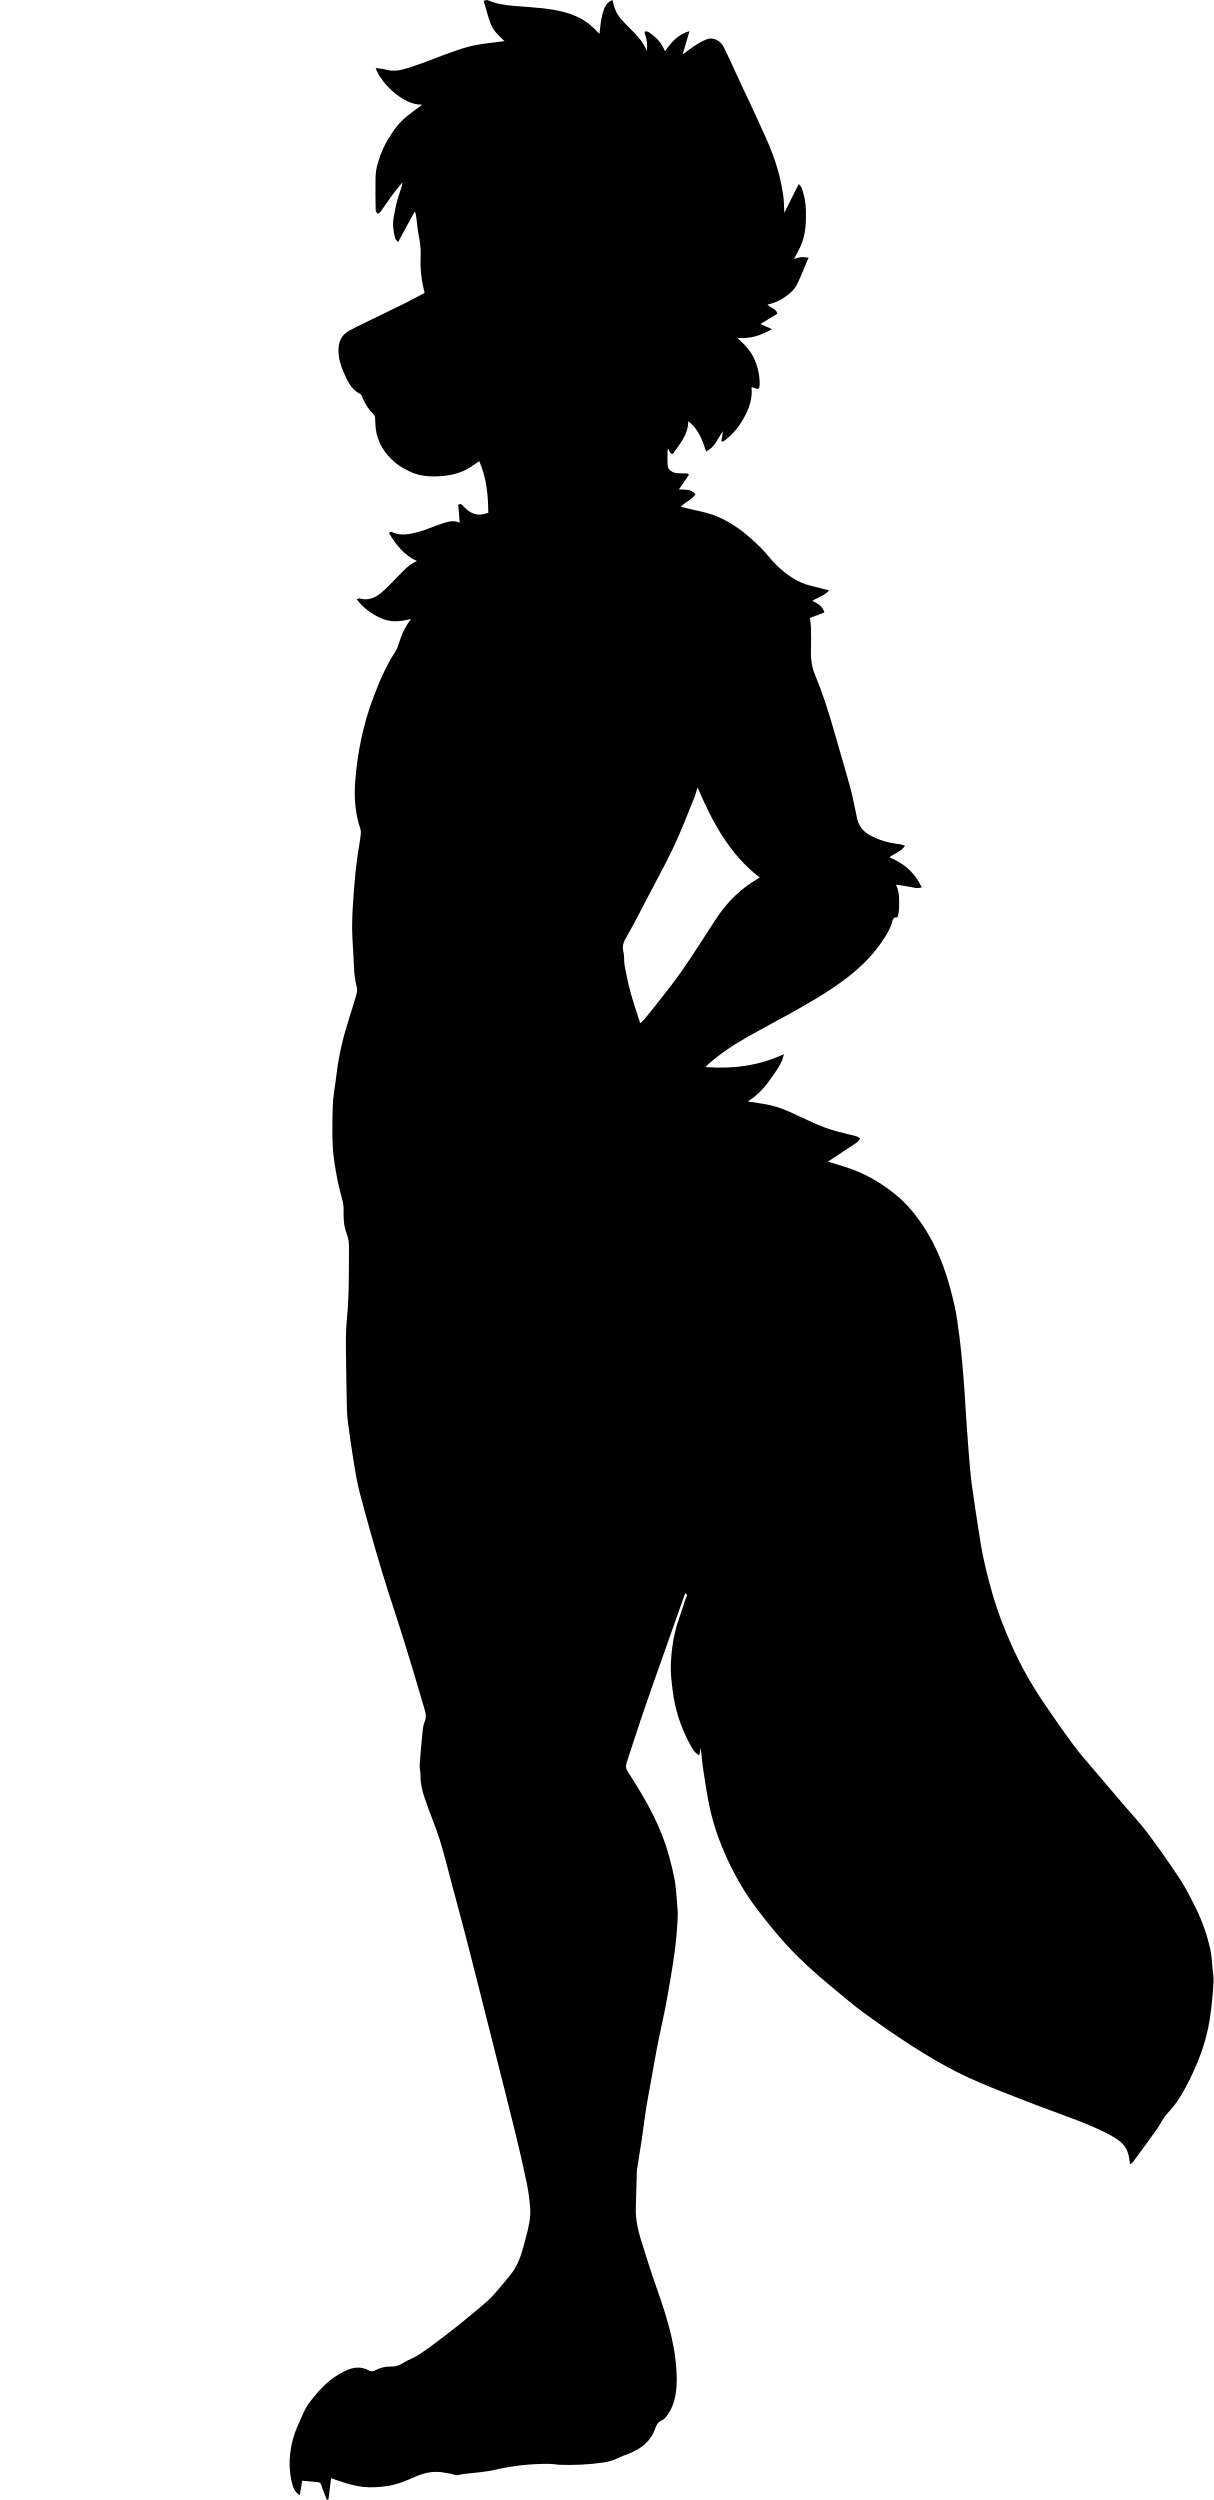
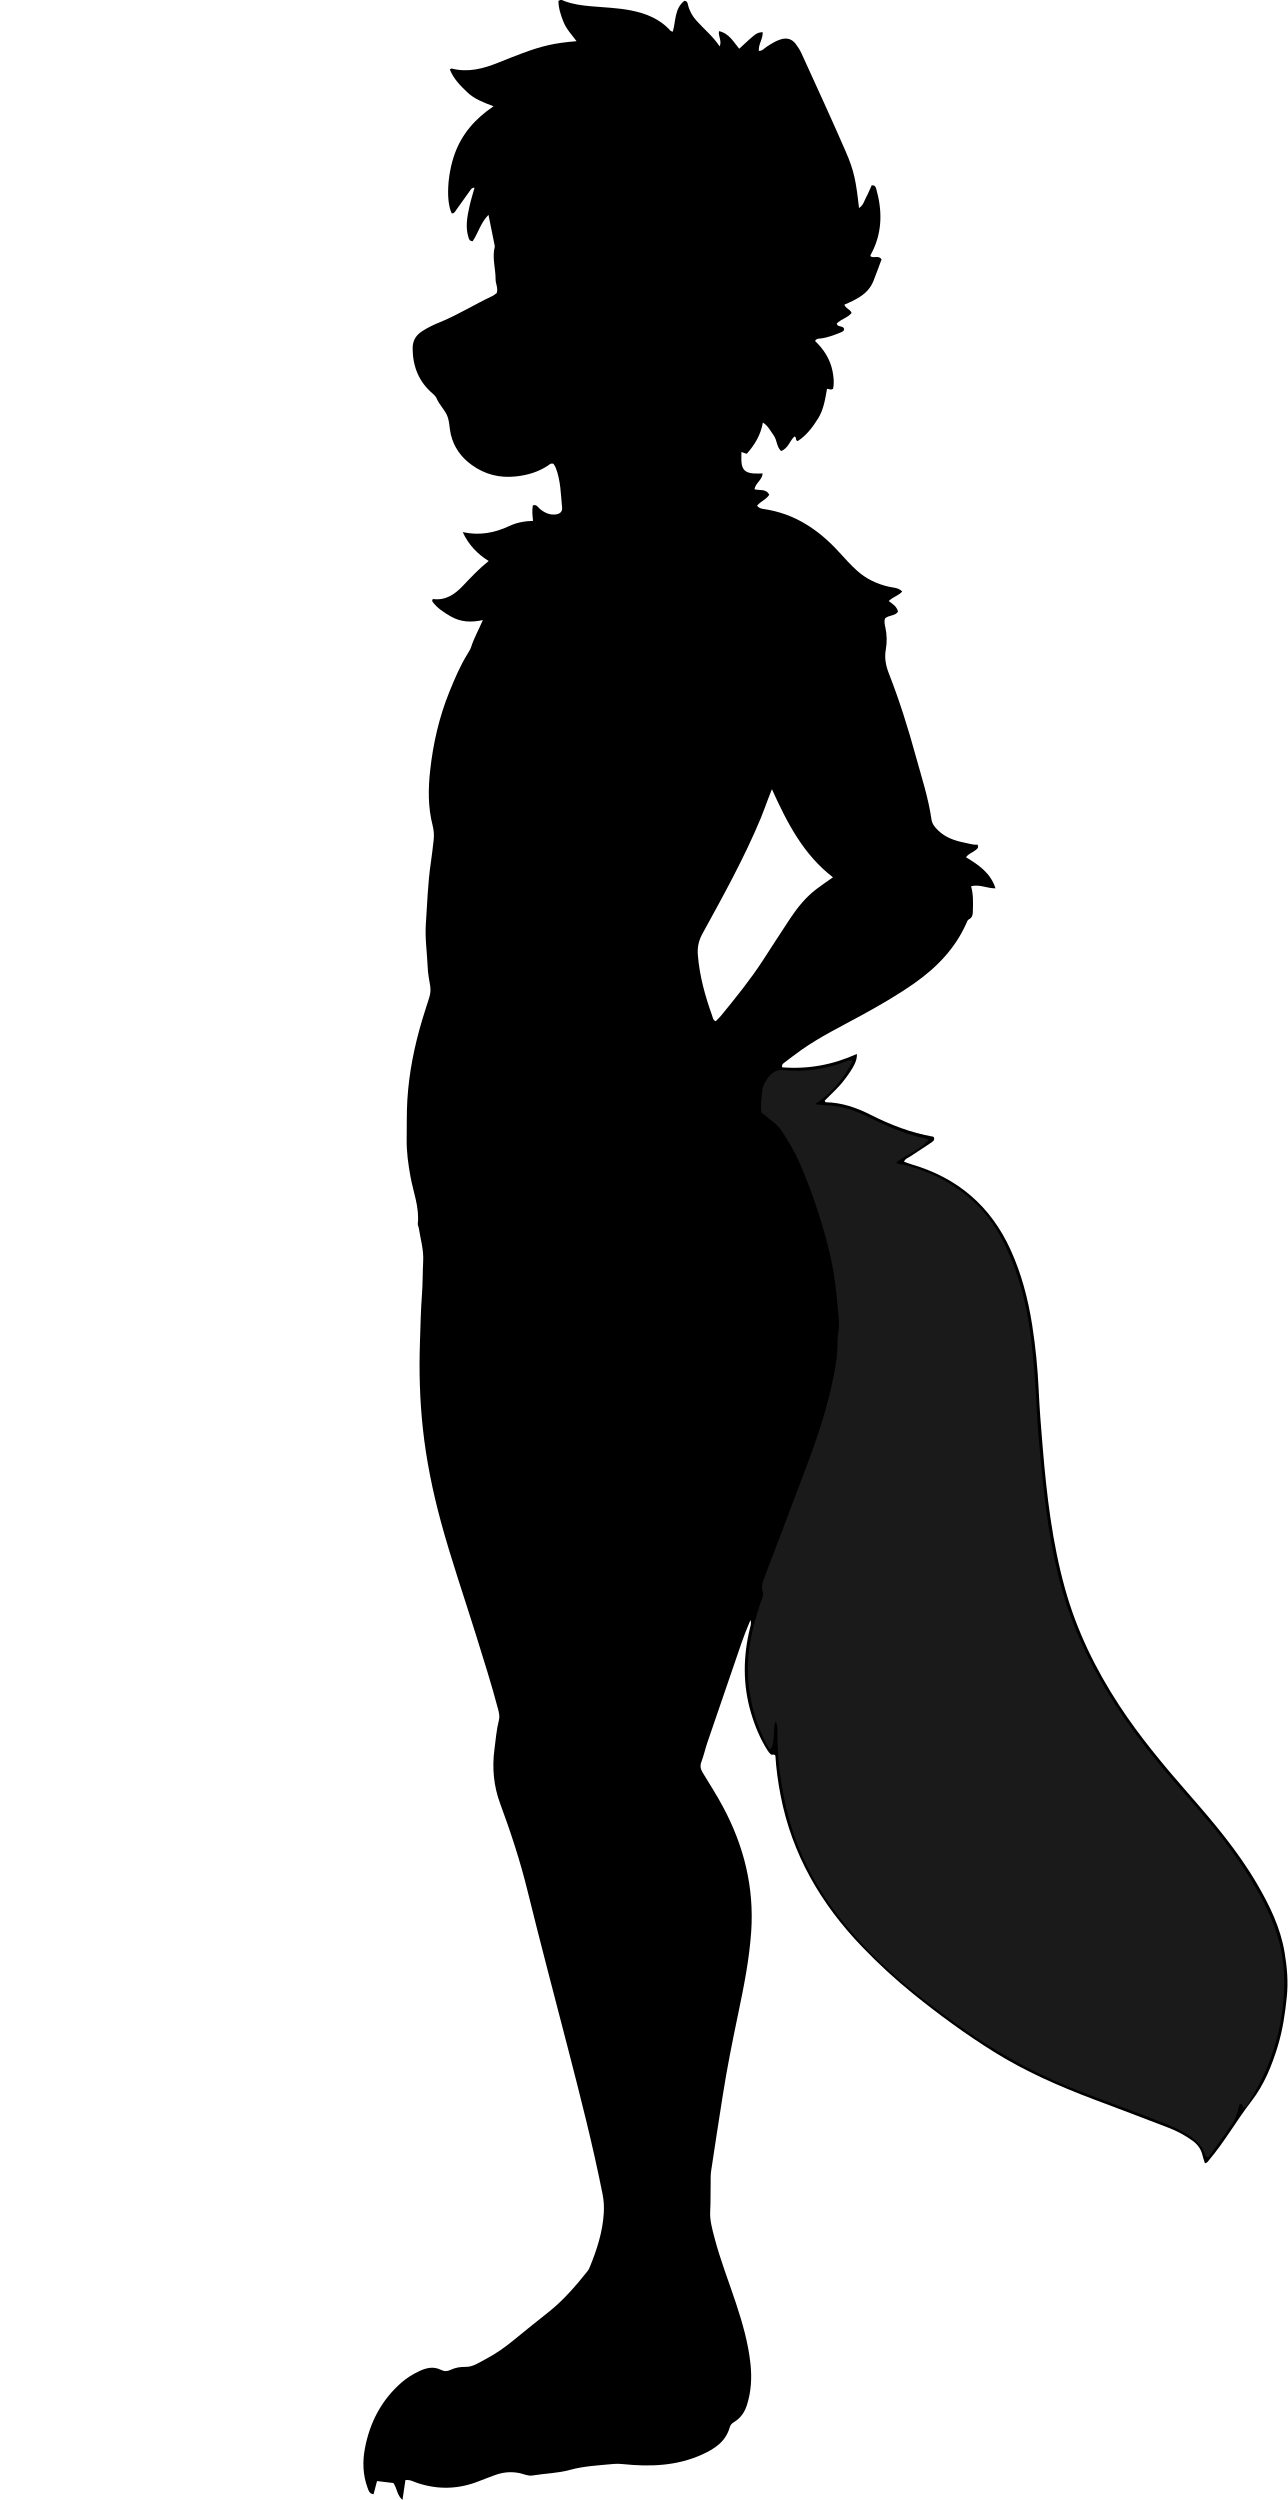
- <svg xmlns="http://www.w3.org/2000/svg" version="1.1" id="Layer_1" x="0px" y="0px" viewBox="0 0 1184.54 2440.23" style="enable-background:new 0 0 1184.54 2440.23;" xml:space="preserve">
+ <svg xmlns="http://www.w3.org/2000/svg" version="1.1" id="Layer_1" x="0px" y="0px" viewBox="0 0 1256.41 2439.69" style="enable-background:new 0 0 1256.41 2439.69;" xml:space="preserve">
+   <style type="text/css">
+ 	.st0{fill:#1A1A1A;}
+ </style>
  <g>
-     <path d="M1102.89,2112.6c-0.6-8.92-2.56-16.3-8.86-21.64c-2.84-2.41-6-4.56-9.27-6.35c-13.06-7.12-26.82-12.63-40.79-17.76   c-21.54-7.91-43.01-16-64.33-24.5c-15.28-6.09-30.61-12.27-45.27-19.68c-14.98-7.57-29.48-16.21-43.62-25.27   c-16.34-10.47-32.31-21.56-47.98-33.02c-11.24-8.22-21.75-17.44-32.52-26.3c-15.11-12.42-29.6-25.58-42.79-40   c-9.85-10.76-18.97-22.22-27.87-33.79c-11.79-15.32-21.46-32.02-29.59-49.56c-7.55-16.29-13.58-33.17-17.32-50.75   c-2.48-11.64-4.26-23.44-6.05-35.21c-1.16-7.62-1.78-15.31-2.6-22.64c-0.4,2.01-0.87,4.41-1.43,7.29   c-5.37-2.82-7.19-7.4-9.41-11.46c-8.77-16.05-14.27-33.24-16.54-51.37c-1.11-8.81-2.26-17.76-1.86-26.58   c0.6-13.21,2.45-26.39,6.36-39.11c2.53-8.23,5.62-16.28,8.11-24.52c0.42-1.38,2.94-3.51-0.47-5.24   c-7.44,21.02-14.88,41.96-22.26,62.93c-6.65,18.88-13.37,37.75-19.83,56.7c-5.19,15.24-9.97,30.63-15.08,45.9   c-1.02,3.04-0.73,5.6,0.95,8.25c4.71,7.45,9.44,14.88,13.93,22.45c7.75,13.08,14.6,26.61,20.1,40.82   c5.19,13.41,8.79,27.26,11.67,41.28c1.35,6.56,1.71,13.34,2.28,20.04c0.52,6.09,1.24,12.23,0.92,18.29   c-0.58,11.16-1.4,22.34-2.94,33.39c-2.27,16.33-5.04,32.6-8.02,48.81c-2.54,13.77-5.78,27.42-8.52,41.16   c-1.97,9.92-3.62,19.9-5.41,29.86c-1.97,10.92-4.1,21.81-5.86,32.76c-1.59,9.85-2.69,19.78-4.16,29.66   c-1.49,10.02-3.15,20.01-4.73,30.01c-0.13,0.81-0.21,1.64-0.24,2.46c-0.34,11.93-0.72,23.87-0.99,35.8   c-0.23,10.1,1.79,19.91,4.72,29.47c4.87,15.86,9.83,31.71,15.37,47.34c5.83,16.43,11.32,32.94,15.08,49.97   c1.62,7.32,2.94,14.74,3.71,22.19c0.8,7.72,1.37,15.56,0.94,23.28c-0.54,9.77-2.41,19.46-7.92,27.88   c-1.69,2.58-3.86,5.48-6.51,6.66c-4.07,1.81-5.29,4.6-6.65,8.5c-4.25,12.14-13.79,19.17-25.28,23.9   c-3.91,1.61-8.02,2.83-11.75,4.78c-4.75,2.48-9.85,3.45-14.98,4.17c-13.46,1.87-27.01,2.48-40.59,2.03   c-3.44-0.11-6.87-0.89-10.3-0.92c-17.81-0.15-35.36,1.62-52.79,5.69c-10.31,2.4-21.06,2.92-31.62,4.27   c-2.93,0.37-6.41,1.78-8.66,0.69c-2.81-1.36-5.51-1.17-8.24-1.79c-10.39-2.33-20.15-0.59-29.71,3.66   c-8.78,3.9-17.67,7.66-27.25,9.09c-7.97,1.18-15.92,1.71-24.1,0.79c-10.84-1.23-20.84-4.98-30.95-8.39   c-0.8,6.88-1.57,13.53-2.4,20.16c-0.04,0.3-0.75,0.51-1.66,1.08c-1.87-4.87-3.82-9.47-5.34-14.21c-0.58-1.81-1.04-2.94-3.12-3.11   c-5.18-0.42-10.35-1-15.65-1.52c-0.7,4.38-1.43,8.97-2.27,14.19c-5.43-3.13-6.66-8.01-7.75-12.33c-1.47-5.83-2.23-11.99-2.24-18.01   c-0.03-13.89,3-27.21,9.01-39.83c3.13-6.58,5.31-13.54,9.79-19.53c9.66-12.92,20.38-24.5,35.24-31.57   c7.76-3.69,15.57-4.88,23.44-0.43c2.12,1.2,3.94,0.97,5.97-0.14c4.99-2.74,10.4-3.94,16.05-3.78c3.74,0.11,6.87-0.7,10.17-2.82   c5.58-3.59,12.09-5.76,17.59-9.45c9.36-6.28,18.29-13.19,27.29-19.99c5.36-4.05,10.55-8.34,15.76-12.58   c5.47-4.45,10.95-8.89,16.3-13.48c4.01-3.44,8.13-6.84,11.66-10.74c6.07-6.7,11.83-13.68,17.51-20.71   c8.66-10.72,11.57-23.89,15-36.76c2.49-9.35,4.78-18.86,3.99-28.62c-0.63-7.81-1.62-15.65-3.21-23.32   c-3.3-15.94-6.88-31.83-10.75-47.64c-7.04-28.77-14.36-57.47-21.61-86.19c-8.44-33.45-16.83-66.92-25.4-100.34   c-5.01-19.54-10.3-39.01-15.52-58.5c-3.91-14.61-7.43-29.34-11.98-43.75c-4.21-13.33-9.82-26.21-14.31-39.46   c-2.4-7.09-4.33-14.39-4.2-22.08c0.06-3.59-1.08-7.23-0.84-10.79c0.77-11.48,1.86-22.94,3-34.39c0.27-2.72,0.93-5.51,1.98-8.03   c2.32-5.58,0.07-10.78-1.38-15.81c-6.37-22.04-13.01-44-19.82-65.9c-6.91-22.22-14.5-44.23-21.16-66.52   c-7.5-25.09-14.61-50.3-21.29-75.62c-2.91-11.01-4.51-22.38-6.37-33.64c-1.89-11.45-3.43-22.97-4.97-34.48   c-0.57-4.24-0.94-8.53-1.02-12.8c-0.42-20.93-0.84-41.87-0.98-62.8c-0.06-8.6,0.17-17.24,1.02-25.79   c2.25-22.84,1.74-45.73,2.02-68.61c0.06-5.23-0.65-10.31-2.51-14.94c-3.17-7.91-2.77-16.18-2.79-24.22   c-0.01-4.32-1.2-8.09-2.25-11.85c-3.01-10.72-4.97-21.57-6.67-32.55c-2.78-18-2.06-36.08-1.68-54.11   c0.22-10.76,2.52-21.46,3.74-32.2c2.17-19.03,6.81-37.49,12.63-55.7c2.28-7.13,4.54-14.28,6.57-21.48   c0.65-2.32,1.25-5.03,0.66-7.25c-1.82-6.88-2.63-13.8-2.88-20.9c-0.45-12.88-1.78-25.74-1.79-38.61c0-12.53,1.01-25.08,1.92-37.6   c0.7-9.66,1.77-19.29,2.99-28.9c1.04-8.25,2.82-16.42,3.66-24.68c0.29-2.9-1.13-6.02-1.97-8.98c-3.83-13.5-4.63-27.39-3.6-41.19   c2.13-28.44,7.77-56.26,17.95-82.97c5.87-15.4,12.3-30.6,21.43-44.48c1.41-2.14,2.4-4.67,3.1-7.15   c2.44-8.54,6.15-16.44,11.98-24.45c-10.52,2.86-20.29,3.53-29.6-0.8c-8.99-4.18-16.95-9.83-23.32-18.34   c1.42-0.51,2.09-1.03,2.57-0.88c8.24,2.48,15.32-0.47,21.35-5.52c5.91-4.95,11.01-10.85,16.51-16.28   c5.49-5.42,10.39-11.55,18.38-14.59c-12.15-5.5-20.74-15.89-27.43-27.59c0.88-0.35,1.98-1.21,2.52-0.95   c8.94,4.39,17.95,2.25,26.7-0.11c7.51-2.02,14.66-5.36,22.08-7.81c5.73-1.89,11.56-3.95,17.84-1.04   c-0.54-6.19-1.03-11.94-1.51-17.5c3.08-1.73,4.15,0.51,5.36,1.79c3.57,3.77,7.37,6.63,12.81,7.64c4.21,0.79,7.45-0.58,11.21-1.58   c-0.16-17.55-1.78-34.37-8.84-50.42c-3.12,2.12-5.85,4.06-8.66,5.86c-9.64,6.19-20.34,8.51-31.65,8.94   c-9.84,0.37-19.41-0.51-28.28-5.08c-4.32-2.23-8.78-4.47-12.51-7.51c-11.36-9.27-18.84-20.94-20.12-35.94   c-0.27-3.2-0.22-6.44-0.54-9.64c-0.08-0.84-0.87-1.72-1.52-2.39c-4.9-4.97-8.57-10.7-11.02-17.25c-0.38-1.02-1.11-2.24-2.01-2.68   c-9.18-4.53-12.7-13.47-16.42-21.89c-2.88-6.51-4.68-13.46-4.67-20.93c0.01-8.41,3.07-14.61,10.2-18.69   c5.08-2.91,10.41-5.41,15.68-7.98c13.35-6.51,26.76-12.89,40.07-19.47c6.13-3.03,12.08-6.43,18.14-9.68   c-3.26-12.07-4.41-23.96-3.87-35.97c0.32-7.16-0.72-14.09-2.07-21.06c-0.96-4.97-1.32-10.05-1.99-15.07   c-0.28-2.09-0.69-4.17-1.03-6.25c-0.35-0.15-0.7-0.3-1.05-0.45c-5.18,9.53-10.36,19.06-15.91,29.28c-1.05-1.4-2.52-2.57-2.91-4.03   c-1.77-6.66-2.62-13.27-1.35-20.35c1.53-8.54,3.26-16.95,6.23-25.1c0.99-2.72,2-5.43,2.24-8.72c-3.38,4.18-6.91,8.24-10.1,12.56   c-3.78,5.12-7.2,10.49-10.91,15.66c-0.75,1.05-2.06,1.68-3.12,2.51c-0.68-1.21-1.94-2.41-1.96-3.64   c-0.18-10.52-0.26-21.05-0.11-31.58c0.11-7.92,2.26-15.51,5.03-22.85c3.65-9.68,8.95-18.45,15.22-26.73   c6.5-8.57,15.23-14.35,23.68-20.54c0.48-0.35,0.89-0.8,1.47-1.32c-19.39,0.7-41.51-23.1-45.28-35.78c3.55,0.54,6.88,0.68,9.97,1.59   c7.52,2.23,14.8,0.53,21.75-1.66c11.31-3.55,22.35-8,33.47-12.14c12.82-4.77,25.64-9.56,39.33-11.32   c7.13-0.92,14.25-1.83,21.23-2.72c-5.32-4.83-11.02-10.16-13.74-17.5c-2.57-6.94-4.31-14.19-6.61-21.93c1.99-0.29,3.21-0.88,4-0.53   c8.66,3.87,17.89,4.93,27.17,5.72c8.36,0.71,16.76,1.12,25.1,2.05c16.32,1.83,32.4,4.72,45.94,14.97   c3.89,2.94,7.19,6.65,10.84,10.09c0.8-5.83,1.03-12.17,2.67-18.13C589.39,9.27,590.63,2.8,597.93,0c1.28,6.86,3.46,13.02,7.76,18   c4.11,4.78,8.76,9.1,13.13,13.66c4.98,5.19,9.56,10.67,12.51,18.14c0.65-5.96,0.34-11.04-1.71-15.98c-0.38-0.9-0.23-2.02-0.33-3.04   c1.16,0.06,2.6-0.29,3.44,0.26c7.15,4.67,13.11,10.45,16.33,18.95c6.09-8.54,12.44-16.4,23.91-19.59   c-2.36,8.1-4.39,15.03-6.63,22.72c4.78-3.46,8.73-6.59,12.96-9.28c3.41-2.17,7.02-4.17,10.79-5.58c5.8-2.18,13.19,1.17,16.45,7.84   c6.29,12.87,12.09,25.98,18.13,38.98c2.55,5.48,5.3,10.87,7.77,16.39c9.71,21.71,20.92,42.82,27.22,65.92   c2.1,7.67,3.62,15.53,4.84,23.4c0.84,5.41,0.71,10.97,1.04,17.03c4.62-9.25,9.18-18.38,14.1-28.23c1.04,1.39,2.36,2.55,2.9,4   c2.67,7.1,3.97,14.44,4.11,22.07c0.22,11.76-0.17,23.4-5.05,34.35c-1.91,4.29-4.3,8.38-6.59,12.76c2.25-0.6,4.48-1.49,6.79-1.73   c2.15-0.23,4.38,0.23,7.41,0.45c-4.09,9.62-7.41,18.44-11.61,26.82c-1.81,3.61-5.12,6.71-8.35,9.31   c-5.87,4.73-12.56,8.1-20.02,9.65c2.49,3.45,8.3,3.42,9.54,8.98c-5.35,3.24-10.73,6.49-16.57,10.03c3.93,1.75,7.15,3.18,11.24,5   c-10.94,6.28-21.34,9.7-33.72,8.49c6.6,6.06,12.31,11.82,15.91,19.3c3.97,8.25,5.92,16.95,5.9,26.07c0,1.5-0.54,4.01-1.36,4.26   c-1.38,0.41-3.19-0.63-4.83-1.05c-0.31-0.08-0.62-0.12-1.81-0.35c1.17,11.09-2.37,20.9-7.62,30.28   c-5.16,9.21-11.74,17.03-20.4,22.92c-0.47-0.24-0.95-0.47-1.42-0.71c0.55-3.19,1.11-6.38,1.66-9.58   c-5.26,6.51-7.33,15.45-16.55,19.69c-3.66-11.22-7.48-21.96-17.42-29.47c0.07,12.77-7.73,21.45-14.18,30.78   c-1.27,1.84-2.54,1.23-3.52-0.13c-0.69-0.96-0.99-2.21-1.46-3.32c-0.33,0.04-0.66,0.09-0.99,0.13c0,5.34-0.28,10.71,0.09,16.03   c0.28,3.98,4.96,7.16,9.87,7.33c3.16,0.11,6.33,0.1,9.49,0.19c0.25,0.01,0.49,0.42,1.41,1.26c-3.14,4.55-6.36,9.24-9.88,14.35   c5.94,0.44,11.81-0.73,16.28,4.69c-3.39,5.19-9.71,7.24-14.43,12.28c7.81,1.82,15.09,3.54,22.39,5.19   c12.31,2.78,23.34,8.54,33.51,15.62c7.66,5.34,14.64,11.75,21.38,18.25c5.92,5.71,10.73,12.57,16.65,18.28   c9.62,9.27,20.46,16.8,33.81,19.92c5.48,1.28,10.92,2.73,17.12,4.29c-4.85,5.43-11.2,6.76-16.37,10.26   c4.95,2.52,10.02,4.87,11.73,11.3c-4.63,1.75-9.16,3.46-14.09,5.33c0.34,3.27,0.91,6.48,0.97,9.71c0.15,7.36,0.24,14.74,0,22.1   c-0.27,8.16,0.8,15.99,3.93,23.58c7.2,17.47,13.11,35.39,18.22,53.59c5.32,18.95,11.1,37.77,16.26,56.76   c2.68,9.88,4.46,20.02,6.64,30.04c1.58,7.28,5.7,12.47,12.24,16.15c9.15,5.15,18.95,7.8,29.28,8.92c1.53,0.17,3.01,0.85,5.27,1.51   c-3.88,5.84-10.1,7.28-15.24,11.31c14.24,5.8,24.85,15.01,31.57,29.39c-2.01,0.24-3.76,0.85-5.35,0.58   c-6.5-1.1-12.96-2.47-19.84-3.29c3.82,7.58,3.11,15.38,3.02,23.06c-0.03,2.42-0.59,4.85-1.03,7.26c-0.11,0.58-0.69,1.58-1,1.56   c-4.75-0.3-4.2,4-5.15,6.41c-3.59,9.08-8.92,17.09-14.87,24.64c-10.01,12.69-21.98,23.27-35.16,32.7   c-15.46,11.06-31.8,20.57-48.38,29.74c-13.86,7.67-27.87,15.07-41.66,22.85c-13.82,7.8-27.08,16.48-39,27.05   c-0.83,0.73-1.53,1.6-2.67,2.8c26.85,1.95,52.22-1.23,76.53-12.63c-1.98,10.2-8.63,17.73-14.09,25.67   c-5.56,8.09-12.64,15.07-21.19,20.53c8.03,1.31,15.79,2.09,23.29,3.94c6.43,1.59,12.75,3.98,18.79,6.74   c14.39,6.56,28.44,13.92,43.77,18.18c6.58,1.83,13.27,3.25,19.87,5c1.39,0.37,2.62,1.36,3.93,2.06c-0.89,1.28-1.52,2.96-2.73,3.78   c-9.45,6.38-19.01,12.6-28.66,18.95c5.29,1.66,10.65,3.39,16.04,5.02c17.91,5.4,33.95,14.47,48.48,25.95   c13.09,10.35,23.38,23.37,32.08,37.65c13.34,21.87,21,45.89,26.65,70.59c2.4,10.49,3.7,21.24,5.13,31.92   c1.28,9.59,2.15,19.25,3.03,28.89c0.79,8.69,1.41,17.4,2.01,26.1c0.72,10.53,1.31,21.07,2.03,31.6c0.61,9.04,1.24,18.08,2.01,27.1   c0.9,10.48,1.64,20.98,3.06,31.39c2.38,17.49,5.23,34.91,7.88,52.36c2.81,18.56,7.36,36.7,12.56,54.72   c4.71,16.32,10.88,32.05,17.74,47.55c8.62,19.47,18.88,38.04,30.73,55.68c9.82,14.63,19.95,29.07,30.41,43.25   c6.23,8.45,13.3,16.27,20.08,24.31c9.43,11.18,18.94,22.31,28.43,33.44c7.9,9.26,16.32,18.13,23.61,27.84   c10.88,14.49,21.32,29.34,31.27,44.48c5.9,8.97,10.82,18.64,15.6,28.29c6.45,13.02,11.26,26.72,14.41,40.9   c1.38,6.21,1.54,12.69,2.18,19.06c0.41,4.09,1.12,8.22,0.93,12.3c-0.56,12.3-1.79,24.5-3.66,36.72   c-3.67,23.94-12.5,45.88-23.79,66.99c-4.79,8.96-10.31,17.4-17.47,24.85c-4.1,4.27-6.51,10.13-10,15.04   c-7.86,11.05-15.92,21.96-23.95,32.89C1105.16,2111.31,1104.27,2111.65,1102.89,2112.6z M624.91,998.73c1.56-1.36,2.39-1.92,3-2.65   c4.38-5.31,8.81-10.58,13.03-16.02c8.3-10.73,16.89-21.27,24.6-32.41c11.04-15.96,21.5-32.32,32-48.64   c9.55-14.84,21.11-27.67,35.92-37.41c2.62-1.72,5.33-3.32,8.12-5.06c-29.73-22.77-46.15-54.19-60.71-87.95   c-1.18,3.83-1.87,6.85-3.03,9.68c-6.55,15.96-12.62,32.15-19.99,47.72c-8.67,18.31-18.47,36.08-27.85,54.05   c-5.74,11.01-11.33,22.11-17.54,32.84c-2.92,5.04-5.64,9.48-4.03,15.77c1.16,4.56,0.44,9.56,1.32,14.23   c1.67,8.95,3.56,17.89,5.96,26.67C618.33,979.09,621.64,988.45,624.91,998.73z" />
+     <path d="M867.27,586.54c3.91,2.91,7.78,5.12,9.07,10.29c-2.62,4.41-8.76,3.27-12.54,6.55c-1.21,2.81-0.47,5.8,0.17,8.65   c1.61,7.28,1.72,14.82,0.47,21.85c-1.49,8.4,0.08,15.9,2.98,23.32c10.31,26.37,18.77,53.33,26.24,80.6   c5.61,20.5,12.35,40.74,15.35,61.89c0.64,4.52,3.47,7.79,6.62,10.83c7.26,7.01,16.43,9.99,25.95,11.89   c4.2,0.84,8.3,2.29,12.34,1.83c1.62,3.16-0.5,4.17-1.89,5.37c-2.74,2.34-6.58,3.19-9.34,6.98c12.15,7.34,23.9,15.07,28.8,30.31   c-8.48,0.1-15.65-4.22-23.83-2.04c2.28,8.11,1.96,16.02,1.74,23.91c-0.09,3.27-0.16,6.6-3.97,8.44c-1.23,0.59-1.86,2.63-2.53,4.12   c-10.81,24.1-28.33,42.38-49.6,57.48c-16.86,11.97-34.74,22.23-52.85,32.15c-19.83,10.87-40.24,20.78-58.77,33.9   c-5.7,4.04-11.2,8.35-16.78,12.55c-1.06,0.8-2.06,1.68-1.65,4.15c25.3,2.05,49.59-2.42,72.94-13.05   c0.5,6.22-2.82,12.94-12.25,25.37c-5.65,7.44-12.65,13.62-19.14,20.21c0.37,0.64,0.66,1.57,0.96,1.58   c15.69,0.23,30.09,5.27,43.83,12.22c19.39,9.81,39.44,17.59,60.93,21.33c0.28,0.05,0.51,0.41,0.89,0.73   c1.1,2.88-1.34,4.17-3.06,5.36c-6.58,4.52-13.35,8.76-19.99,13.2c-2.15,1.43-4.98,2.1-6.13,5.19c2.5,0.88,4.91,1.87,7.4,2.59   c44.77,13.11,77.04,40.56,96.48,83.19c10.73,23.53,17.2,48.19,21.17,73.57c3.29,21,5.37,42.14,6.34,63.4   c0.85,18.56,2.34,37.11,3.89,55.63c3.9,46.72,9.26,93.23,21.9,138.55c11.36,40.72,29.69,78.25,52.8,113.58   c20.11,30.73,43.58,58.75,67.69,86.32c24.33,27.82,48.22,56,66.91,88.09c12.11,20.79,22.64,42.26,26.73,66.29   c2.45,14.41,3.74,28.73,2.25,43.53c-1.65,16.29-4,32.32-8.71,47.94c-5.8,19.23-13.43,38.04-25.64,53.83   c-14.46,18.7-26.07,39.37-41.3,57.45c-1.04,1.23-1.68,2.95-4.28,3.42c-0.77-2.46-1.77-5.06-2.37-7.75   c-1.37-6.18-4.85-10.75-9.94-14.41c-7.08-5.09-14.71-9.2-22.77-12.32c-24.49-9.5-49.11-18.69-73.68-27.99   c-33.66-12.75-66.55-27.12-97.18-46.26c-27.42-17.13-53.46-36.18-78.59-56.48c-17.63-14.24-34.22-29.61-49.94-45.94   c-40.37-41.95-68.62-90.47-79.69-148.15c-2.44-12.71-4.23-25.56-5.01-38.41c-1.14-2.11-3.28-0.33-4.43-1.3   c-1.24-1.04-2.27-2.41-3.15-3.79c-7.2-11.31-12.3-23.54-16.12-36.38c-8.29-27.84-7.9-55.74-0.94-83.73   c0.48-1.93,1.3-3.76,0.31-7.27c-1.94,4.71-3.48,8.31-4.89,11.95c-1.44,3.72-2.82,7.47-4.12,11.24   c-11.03,32.09-22.07,64.17-33.01,96.29c-2.14,6.29-3.54,12.84-5.88,19.05c-1.47,3.91-0.82,6.95,1.2,10.29   c6.73,11.1,13.75,22.05,19.87,33.48c20.39,38.05,30.53,78.42,27.54,121.9c-1.86,26.97-7.09,53.32-12.61,79.65   c-5.59,26.67-10.94,53.37-15.16,80.29c-3.86,24.6-7.71,49.21-11.37,73.84c-0.63,4.25-0.31,8.63-0.43,12.96   c-0.23,8.65,0.07,17.3-0.44,25.97c-0.51,8.68,1.9,17.15,4.07,25.51c5.7,21.92,14.01,43,21.12,64.46   c6.39,19.3,11.95,38.78,14.12,59.03c1.46,13.63,0.72,27.22-3.54,40.45c-2.23,6.93-6.2,12.58-12.41,16.3   c-2.22,1.33-3.62,2.83-4.26,5.11c-3.88,13.88-14.43,20.9-26.63,26.48c-25.04,11.46-51.3,12.25-78.04,9.48   c-2.97-0.31-6.02-0.38-8.99-0.09c-14.2,1.38-28.53,1.97-42.37,5.79c-11.94,3.29-24.3,3.41-36.4,5.43   c-4.48,0.75-8.49-1.44-12.62-2.29c-8.54-1.75-16.5-0.92-24.45,2.06c-4.98,1.87-9.99,3.67-14.92,5.66   c-19.92,8.01-40.01,8.68-60.42,1.9c-3.66-1.21-7.17-3.48-11.69-2.82c-0.92,6.25-1.83,12.37-2.86,19.38   c-5.46-4.73-5.25-11.41-8.85-16.52c-4.94-0.59-10.18-1.22-16-1.92c-1.08,4.12-2.22,8.48-3.36,12.85c-4.1-0.41-4.82-3.46-5.85-6.25   c-4.64-12.54-5.03-25.5-2.62-38.38c4.73-25.23,16.01-47.03,35.51-64.21c5.3-4.67,11.21-8.28,17.57-11.29   c6.9-3.26,13.86-4.87,21.07-1.26c3.27,1.64,6.25,1.59,9.51,0.02c4.57-2.2,9.46-2.98,14.56-2.9c7.35,0.1,13.27-4.26,19.32-7.42   c9.72-5.06,18.76-11.36,27.28-18.38c11.55-9.52,23.27-18.82,34.97-28.15c14.4-11.48,26.22-25.42,37.66-39.7   c0.81-1.01,1.39-2.26,1.89-3.47c6.98-16.98,12.63-34.29,13.78-52.81c0.4-6.36,0.05-12.55-1.21-18.83   c-9.56-47.96-21.66-95.3-33.9-142.62c-13.24-51.18-26.77-102.3-39.41-153.63c-7.09-28.78-16.25-56.79-26.54-84.53   c-6.32-17.03-8.07-34.71-5.65-52.97c1.26-9.55,1.96-19.15,4.37-28.52c0.94-3.66,0.15-7.14-0.8-10.77   c-6.42-24.46-14.13-48.53-21.63-72.65c-11.45-36.83-24.15-73.28-34.23-110.53c-8.08-29.87-14.25-60.05-17.57-90.9   c-3-27.87-3.76-55.77-2.83-83.67c0.52-15.6,0.78-31.25,1.96-46.8c0.83-10.97,0.63-21.92,1.21-32.86   c0.59-11.15-2.7-21.64-4.34-32.42c-0.2-1.31-1.08-2.62-0.94-3.85c1.78-16.01-4.37-30.79-7.13-46.08c-2.2-12.14-3.9-24.27-3.7-36.63   c0.21-12.65-0.12-25.33,0.63-37.95c1.58-26.65,6.86-52.68,14.47-78.24c1.33-4.46,2.71-8.91,4.17-13.32   c4.69-14.16,4.89-14.19,2.32-28.01c-0.68-3.64-0.97-7.26-1.13-10.88c-0.62-13.94-2.7-27.84-1.74-41.82   c1.37-19.86,1.92-39.79,4.85-59.52c1.07-7.22,1.86-14.49,2.72-21.75c0.59-4.99,0.26-9.81-1.02-14.8   c-4.54-17.65-4.31-35.72-2.34-53.59c2.89-26.17,8.71-51.78,18.63-76.3c5.24-12.96,10.69-25.82,18.07-37.76   c1.22-1.98,2.55-3.99,3.24-6.17c2.76-8.78,7.4-16.79,11.46-26.37c-11.47,2.5-21.52,1.96-30.98-3.39c-7.23-4.09-14-8.62-18.4-14.91   c-0.06-1.78,0.36-2.3,1.2-2.2c12.2,1.45,20.94-4.75,28.76-12.98c7.79-8.2,15.5-16.47,25.09-24.17   c-10.95-6.89-19.49-15.59-25.31-28.18c16.58,3.58,31.3,0.71,45.44-5.95c7.28-3.43,15.05-4.82,23.2-5.04   c-0.62-5.46-1.1-10.33-0.22-15.1c3.74-1.27,4.92,1.81,6.82,3.38c4.52,3.75,9.46,6.14,15.52,5.46c3.88-0.43,6.6-2.72,6.24-6.37   c-1.32-13.17-1.3-26.59-6.22-39.18c-0.58-1.49-1.61-2.81-2.23-3.88c-2.85-0.89-4.09,0.92-5.73,1.98   c-9.39,6.1-19.68,9.12-30.87,10.34c-15.98,1.74-30.22-1.86-43.15-11.19c-10.37-7.48-17.44-17.3-20.41-29.78   c-1.53-6.42-1.21-13.59-4.01-19.3c-2.69-5.49-7.41-10.12-9.93-15.98c-0.79-1.84-2.12-3.18-3.71-4.53   c-13.54-11.48-19.47-26.44-19.63-43.95c-0.07-7.23,2.86-12.77,8.97-16.77c5.32-3.48,10.98-6.28,16.84-8.64   c17.96-7.22,34.35-17.59,51.81-25.8c1.75-0.82,3.24-2.19,4.52-3.08c1.41-4.99-1.2-9.04-1.17-13.28   c0.06-10.56-3.53-21.03-0.85-31.65c0.08-0.31,0.08-0.68,0.02-1c-1.99-9.9-3.98-19.8-6.11-30.32c-7.72,7.77-10.05,17.88-15.44,25.75   c-3.18-0.13-3.56-2.07-4.15-3.98c-3.17-10.31-1.08-20.44,1.14-30.51c1.28-5.78,3.1-11.44,4.83-17.72c-2.59-0.18-3.5,1.56-4.5,2.95   c-4.48,6.21-8.93,12.43-13.33,18.69c-1.14,1.62-1.92,3.57-4.39,3.4c-5.63-11.34-4.5-37.49,2.87-58.03   c6.98-19.45,19.9-34.33,37.89-46.48c-9.75-3.77-18.58-6.96-25.58-13.66c-6.91-6.61-13.56-13.23-17.07-22.37   c1.15-0.57,1.5-0.9,1.74-0.83c15.95,4.11,30.87,0.19,45.56-5.75c8.02-3.24,16.06-6.44,24.18-9.43   c18.06-6.65,30.07-9.74,52.21-11.49c-4.65-6.28-9.89-11.71-12.7-18.67c-2.73-6.76-4.95-13.62-4.99-20.61   c2.72-1.94,4.39-0.41,6.12,0.23c8.5,3.15,17.39,4.26,26.34,5.03c12.56,1.09,25.18,1.49,37.62,3.86   c15.04,2.87,28.75,8.25,39.28,19.98c0.39,0.43,1.16,0.51,2.21,0.94c3.07-10.4,1.6-22.64,11.35-30.19c3.06,0.33,3.14,2.45,3.61,4.37   c1.37,5.62,4.2,10.53,7.97,14.8c7.44,8.41,16.31,15.48,22.83,25.32c2.4-5.4-1.55-9.68-0.65-14.89c10.07,2.3,14.2,10.63,19.73,17.2   c16.88-15.64,16.88-15.64,22.86-16.2c0.54,6.4-4.31,11.72-3.7,18.34c3.38,0.13,5.23-2.52,7.54-4.01c4.48-2.91,8.88-5.84,14.09-7.37   c5.75-1.68,10.58-0.32,14.2,4.34c2.22,2.87,4.23,6.02,5.74,9.32c14.46,31.79,29.13,63.49,43.05,95.52   c8.47,19.47,10.13,29.02,13.13,55.49c4.25-2.61,5.11-7.07,7.05-10.65c2.03-3.75,3.6-7.75,5.26-11.4c3.13-0.5,3.95,1.43,4.48,3.3   c5.8,20.45,6.08,40.62-3.25,60.26c-0.71,1.5-1.56,2.94-2.3,4.43c-0.13,0.26-0.02,0.65-0.02,1.12c3.05,2.44,7.9-1.45,10.76,3.13   c-2.56,6.83-5.1,13.96-7.9,20.99c-2.53,6.36-6.86,11.27-12.61,15.08c-4.96,3.28-10.29,5.76-15.75,8.04   c1.12,3.77,5.45,4.15,7.06,8.07c-3.69,4.76-10.42,5.99-14.54,10.45c0.94,3.87,5.73,1.59,7.19,4.93c0.19,2.24-1.6,2.99-3.46,3.73   c-6.5,2.57-12.98,5.15-20.03,5.9c-1.48,0.16-3.33-0.12-4.86,2.37c8.36,7.94,14.68,17.54,17.03,29.22   c1.17,5.82,1.8,11.76,0.58,17.34c-2.03,1.72-3.54,0.2-5.92,0.11c-1.78,9.86-3.17,20.1-8.71,28.98   c-5.42,8.69-11.54,16.71-19.91,22.05c-2.95-0.99-0.52-3.68-3.13-4.51c-4.63,4.12-6.08,11.66-13.05,14.19   c-4.56-4.19-3.86-10.63-7.19-15.16c-3.09-4.2-5.25-9.14-10.59-12.64c-2.13,12.21-8.01,21.84-15.79,30.55   c-1.81-0.62-3.29-1.12-5.18-1.77c0,3.12-0.13,6.11,0.03,9.08c0.43,7.97,3.65,11.23,11.77,11.83c2.86,0.21,5.76,0.03,8.95,0.03   c-0.51,6.54-7.06,9.31-7.98,15.4c4.95,1.5,11.17-0.86,14.39,5.33c-2.75,4.67-8.38,6.26-11.87,10.78c1.59,2.19,3.9,2.81,6.53,3.19   c30.15,4.36,53.7,20.23,73.73,42.29c5.59,6.16,11.21,12.36,17.37,17.92c8.79,7.93,19.27,12.92,30.85,15.58   c4.43,1.02,9.35,0.76,13.17,4.71C877.05,581.19,871.82,582.25,867.27,586.54z M753.29,770.13c-1.97,5.06-3.04,7.74-4.06,10.43   c-2.25,5.89-4.31,11.86-6.73,17.68c-16.22,39.03-36.72,75.94-56.99,112.92c-3.79,6.91-5.08,13.4-4.49,20.82   c1.62,20.35,7.01,39.81,13.86,58.93c0.75,2.09,0.87,4.53,3.56,5.72c1.8-1.88,3.77-3.68,5.44-5.72   c14.08-17.24,28.1-34.54,40.29-53.21c9.08-13.92,17.99-27.95,27.21-41.77c7.02-10.53,14.97-20.33,25.1-28.1   c4.93-3.79,10.12-7.23,16.39-11.68C784.22,834.06,768.52,803.8,753.29,770.13z" />
+     <path class="st0" d="M1213.74,2056.95c-1.54-0.88-0.56-3.39-2.53-3.95c-1.83,0.03-1.96,1.42-2.19,2.68   c-1.27,6.96-3.88,13.34-8.01,19.12c-7.33,10.26-14.57,20.58-21.56,30.48c-3.19-0.03-3.41-2.08-3.81-3.34   c-2.57-8.14-8.4-13.42-15.23-17.85c-8.98-5.82-18.78-9.97-28.7-13.87c-29.72-11.67-59.95-21.96-89.52-34.03   c-39.06-15.93-75.26-36.84-109.42-61.46c-24.85-17.91-49.12-36.61-71.42-57.59c-35.99-33.87-66-72.16-83.76-118.96   c-8.54-22.5-13.68-45.82-16.69-69.66c-1.67-13.22-2.27-26.48-2.26-39.79c0-2.51,0.45-5.15-1.85-9.05   c-2.74,9.77-0.22,18.99-4.41,26.95c-1.99,0.26-2.63-1.26-3.41-2.71c-10.45-19.26-16.41-39.73-18.49-61.63   c-2.18-22.96,1.52-44.95,8.07-66.71c1.53-5.1,3.19-10.16,4.93-15.19c0.77-2.24,1.81-4.61,1.01-6.79c-2.2-5.95,0.3-11.01,2.3-16.29   c13.58-35.76,27.17-71.51,40.62-107.32c10.89-28.98,20.64-58.32,26.47-88.8c2-10.45,3.66-20.96,3.44-31.66   c-0.14-6.65,1.9-13.13,1.38-19.86c-1.65-21.2-3.5-42.35-8.23-63.15c-7.1-31.22-17.2-61.44-29.82-90.85   c-5.01-11.67-11.48-22.58-18.52-32.99c-3.94-5.84-10.58-9.86-16.03-14.66c-0.97-0.85-2.08-1.54-3.05-2.24   c-1.02-6.94,0.07-13.58,0.66-20.16c0.54-6.06,3.34-11.32,7.53-15.93c3.62-3.98,7.48-5.92,13.08-5.38   c21.55,2.08,42.44-1.03,62.59-8.97c1.57-0.62,3.09-1.27,5.24,0.13c-8.61,16.56-19.62,31.01-36.92,42.09c4.23,0.46,7.01,1,9.79,1.03   c16.05,0.18,30.66,5.41,44.72,12.56c14.87,7.57,30.2,13.89,46.33,18.29c3.15,0.86,6.65,0.49,10.24,2.99   c-8.76,9.76-21.18,14.1-31.86,21.97c2.88,2.46,5.74,1.6,8.09,2.35c2.53,0.81,5.13,1.39,7.68,2.16   c22.97,6.98,43.64,18.25,61.1,34.71c12.69,11.96,22.29,26.44,29.81,42.16c15.24,31.87,22.69,65.78,26.19,100.74   c1.79,17.85,3.37,35.68,4.14,53.62c0.75,17.57,2.24,35.11,3.89,52.62c4.17,44,9.33,87.83,21.6,130.53   c10.1,35.13,25.42,67.83,44.36,98.94c21.02,34.52,46.34,65.78,72.93,96.07c19.1,21.75,38.15,43.55,54.51,67.5   c15.61,22.85,29.61,46.57,37.9,73.23c5.59,17.99,7.32,36.43,6.39,55.19c-1.52,30.65-9.23,59.69-22.86,87.14   c-3.55,7.14-7.66,14.01-11.72,20.89C1217.34,2054.12,1216.46,2056.55,1213.74,2056.95z" />
  </g>
</svg>
